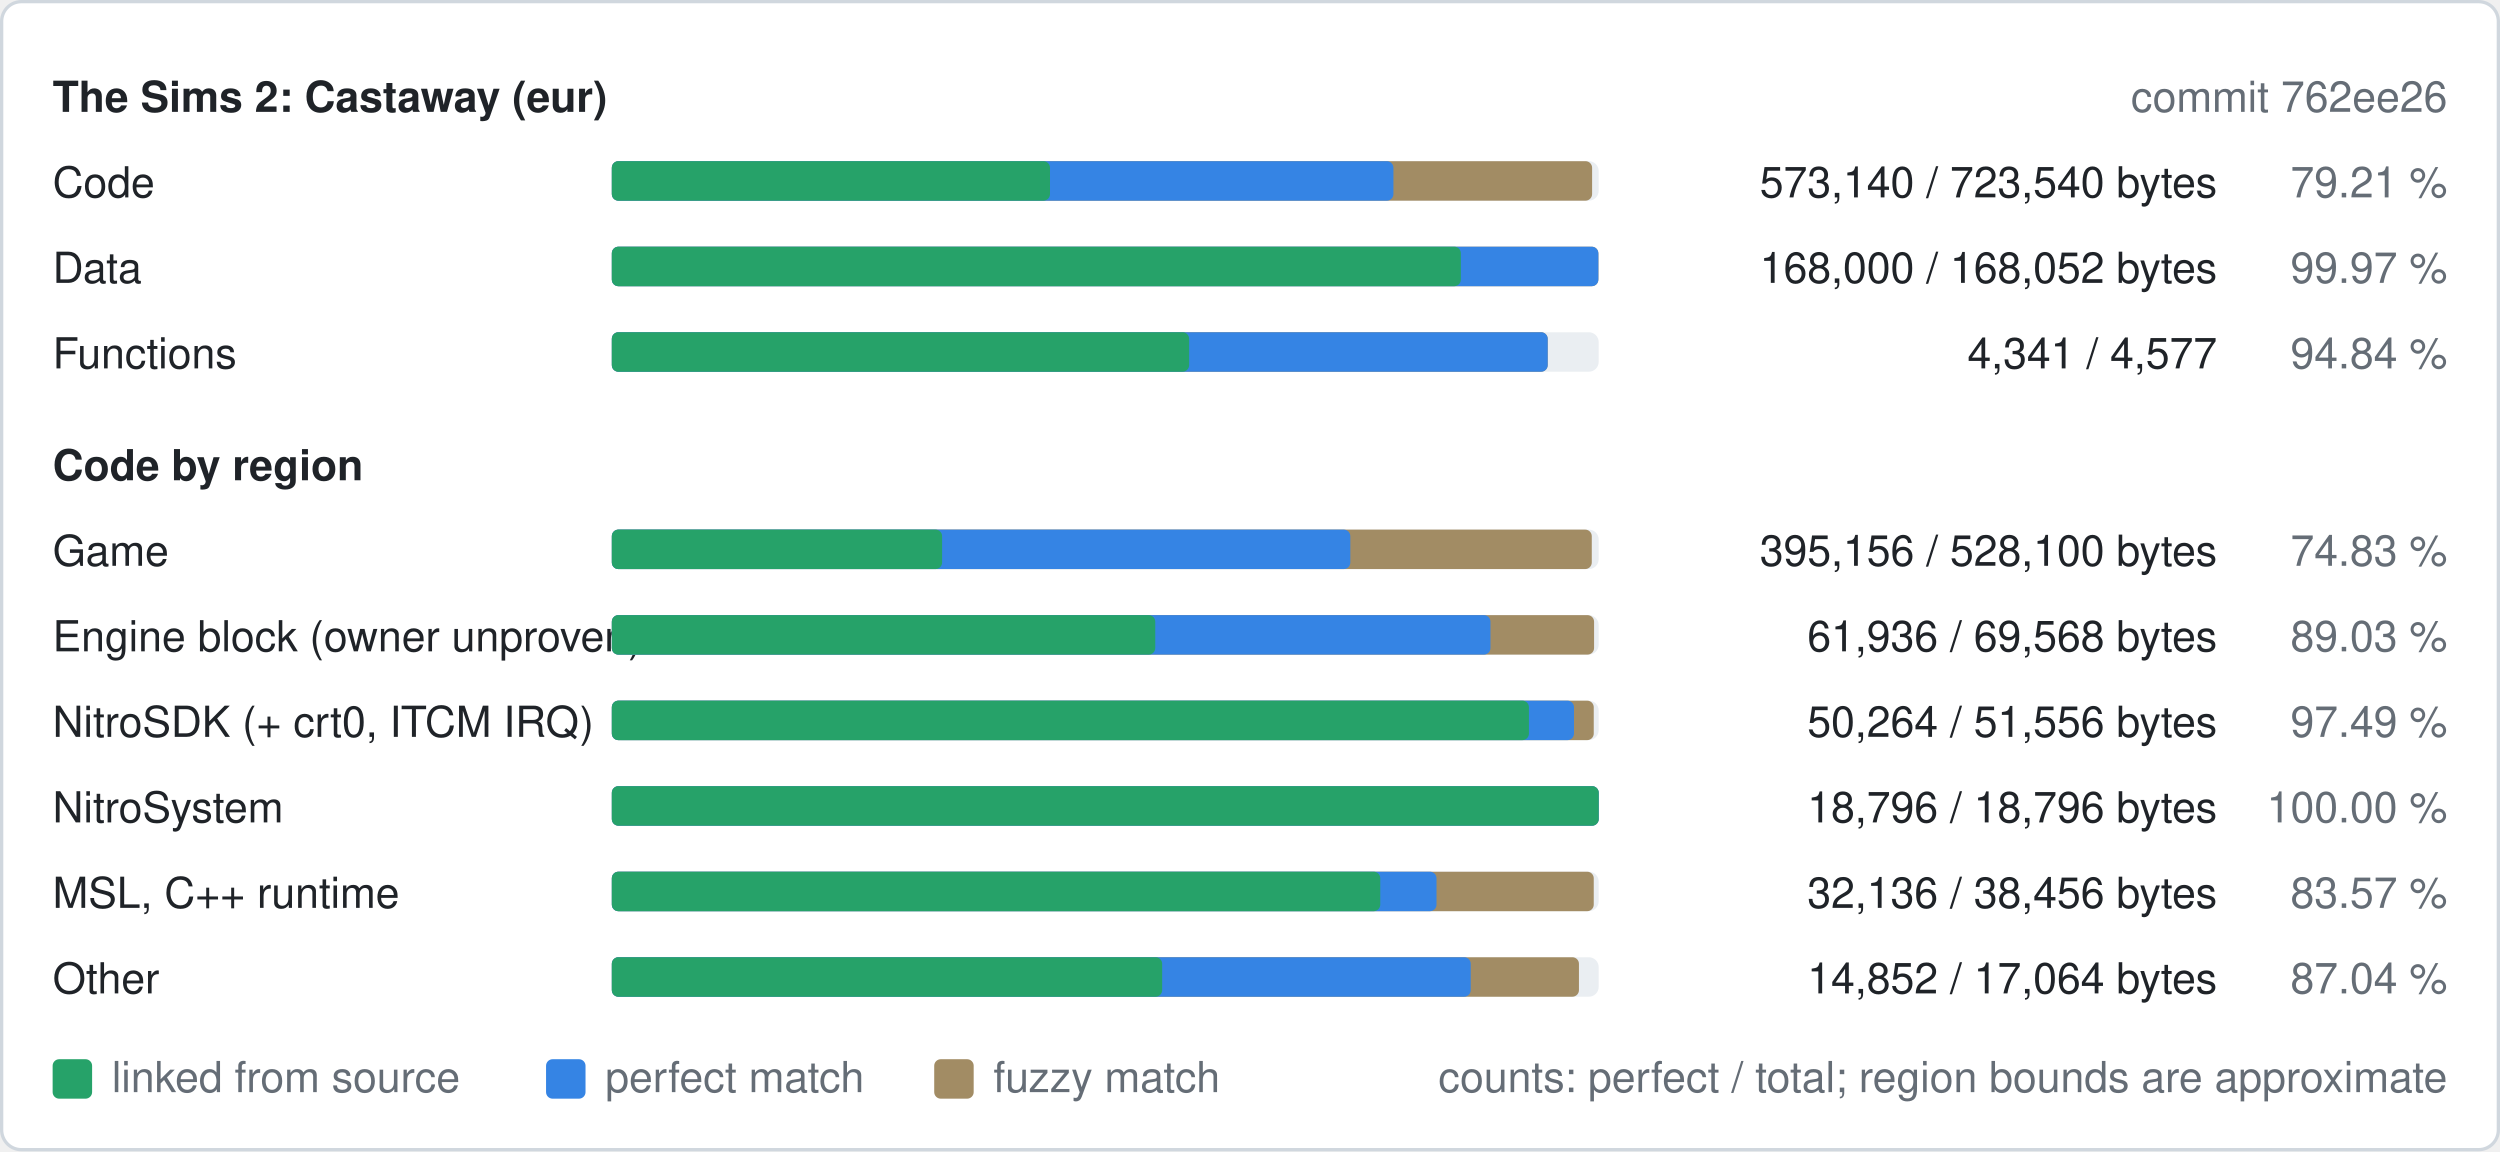
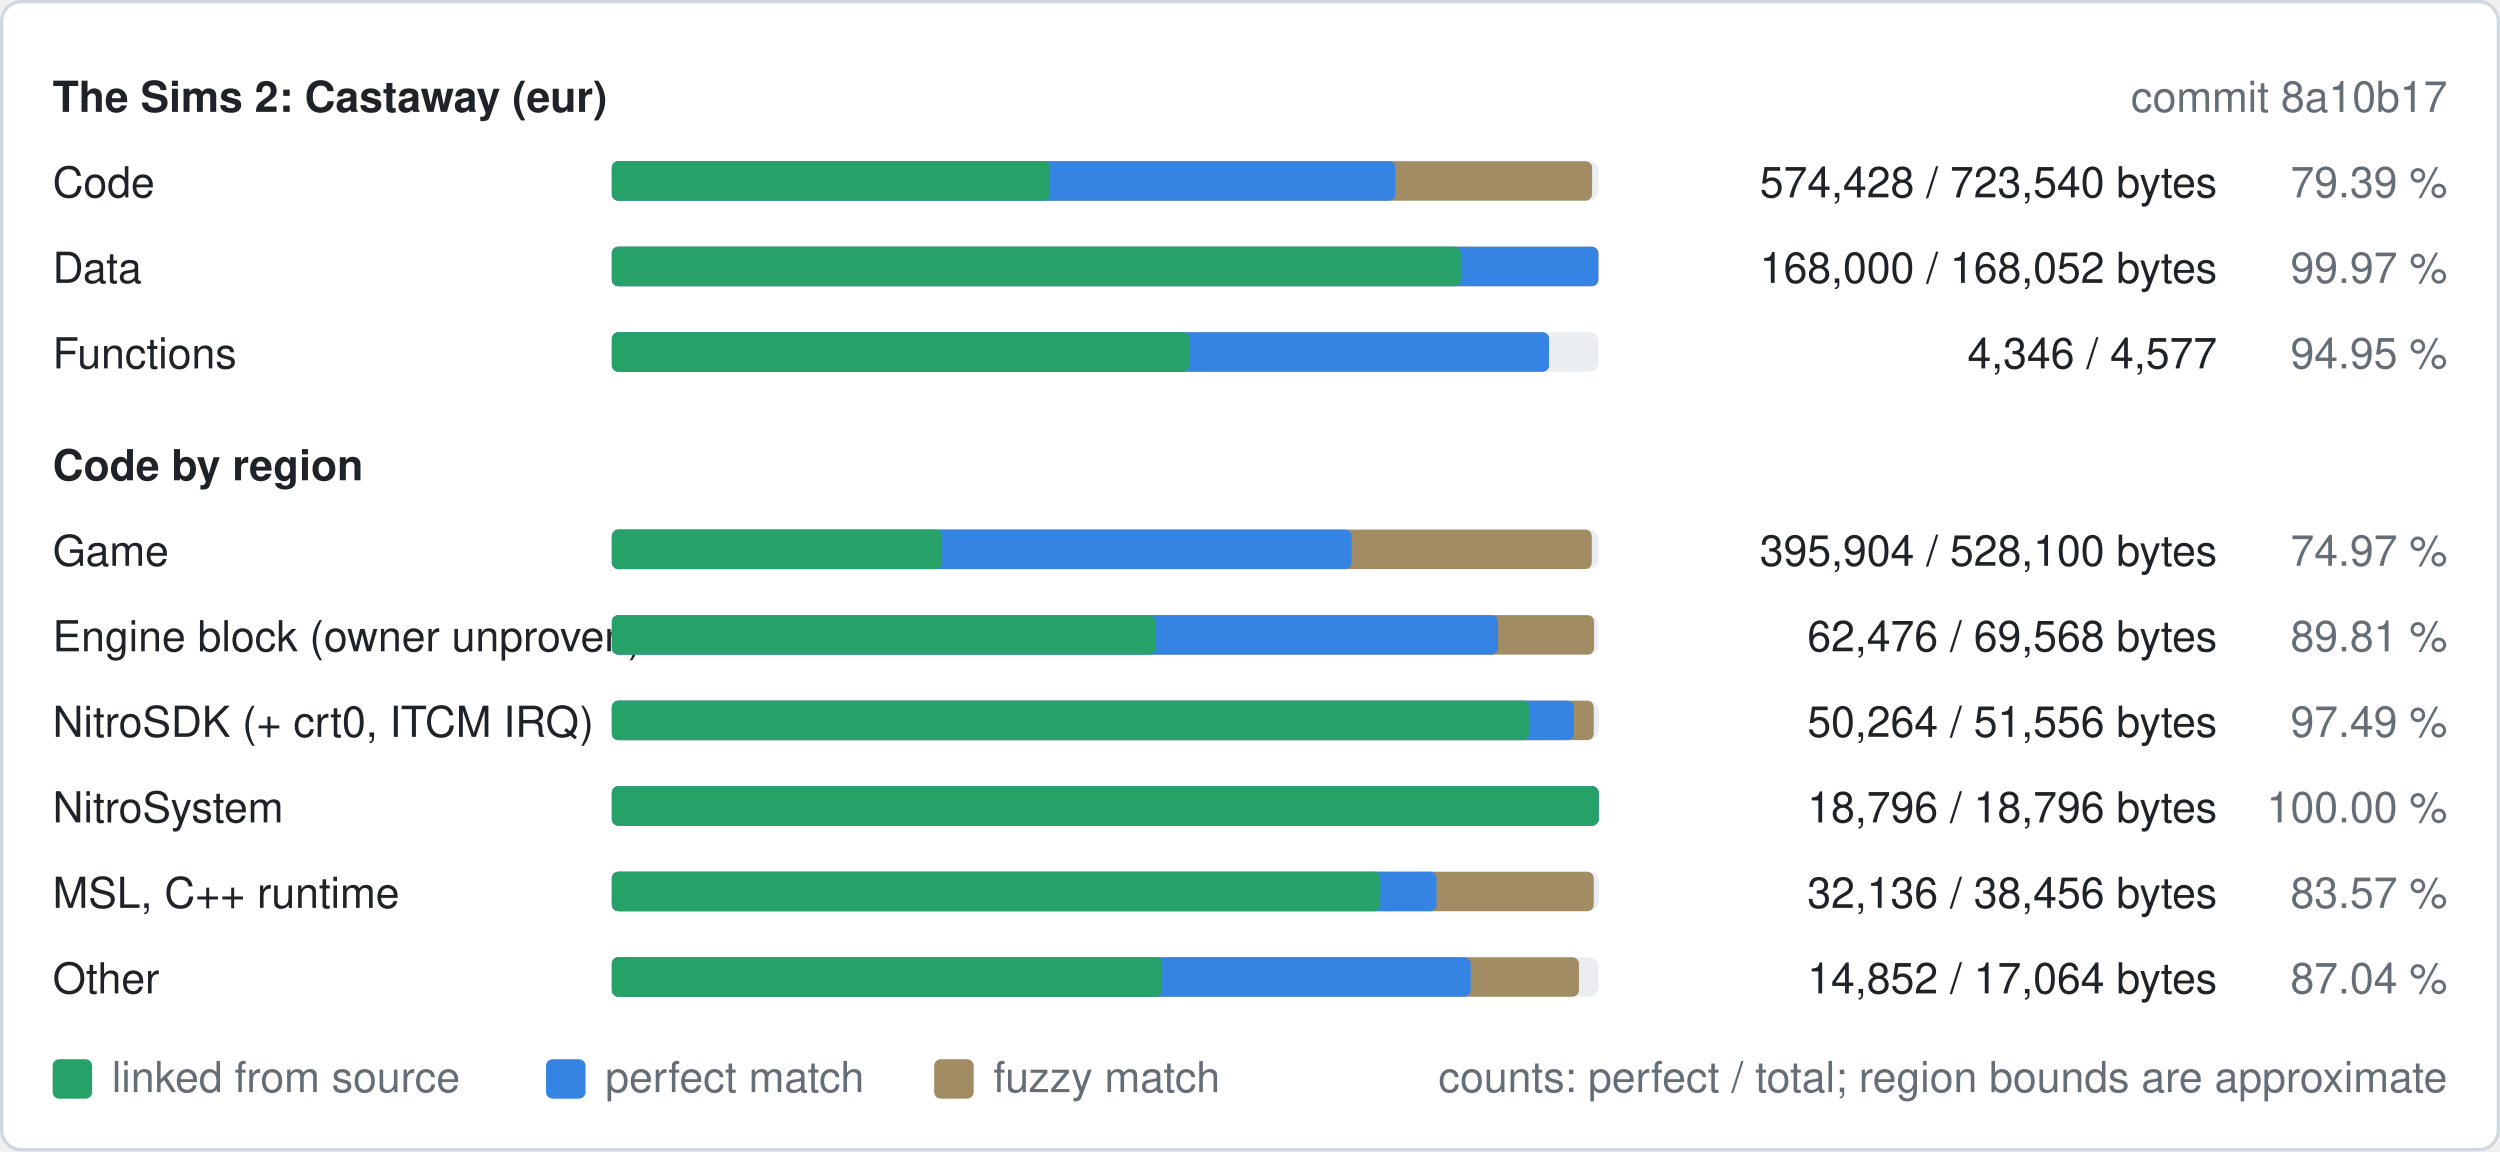
<svg xmlns="http://www.w3.org/2000/svg" width="760" height="350" viewBox="0 0 760 350" role="img" aria-label="Decompilation progress of eur">
  <style>
text{font-family:-apple-system,BlinkMacSystemFont,"Segoe UI",Helvetica,Arial,sans-serif;font-size:13px}
.b{font-weight:600}
.bg{fill:#ffffff;stroke:#d0d7de}.t{fill:#1f2328}.m{fill:#656d76}.track{fill:#eaeef2}.fuzzy{fill:#a28c64}.perfect{fill:#3584e4}.linked{fill:#26a269}
@media (prefers-color-scheme: dark){.bg{fill:#0d1117;stroke:#30363d}.t{fill:#e6edf3}.m{fill:#8d96a0}.track{fill:#21262d}.fuzzy{fill:#a28c64}.perfect{fill:#3584e4}.linked{fill:#2ec27e}}
</style>
  <rect class="bg" x="0.5" y="0.5" width="759" height="349" rx="6" />
  <text class="t b" x="16" y="34">The Sims 2: Castaway (eur)</text>
-   <text class="m" x="744" y="34" text-anchor="end">commit 762ee26</text>
+   <text class="m" x="744" y="34" text-anchor="end">commit 8a10b17</text>
  <text class="t" x="16" y="60">Code</text>
  <rect class="track" x="186" y="49" width="300" height="12" rx="3" />
  <rect class="fuzzy" x="186" y="49" width="298.0" height="12" rx="2" />
-   <rect class="perfect" x="186" y="49" width="237.6" height="12" rx="2" />
+   <rect class="perfect" x="186" y="49" width="238.2" height="12" rx="2" />
  <rect class="linked" x="186" y="49" width="133.2" height="12" rx="2" />
-   <text class="t" x="674" y="60" text-anchor="end">573,140 / 723,540 bytes</text>
-   <text class="m" x="744" y="60" text-anchor="end">79.21 %</text>
+   <text class="t" x="674" y="60" text-anchor="end">574,428 / 723,540 bytes</text>
+   <text class="m" x="744" y="60" text-anchor="end">79.39 %</text>
  <text class="t" x="16" y="86">Data</text>
  <rect class="track" x="186" y="75" width="300" height="12" rx="3" />
  <rect class="fuzzy" x="186" y="75" width="299.9" height="12" rx="2" />
  <rect class="perfect" x="186" y="75" width="299.9" height="12" rx="2" />
  <rect class="linked" x="186" y="75" width="258.1" height="12" rx="2" />
  <text class="t" x="674" y="86" text-anchor="end">168,000 / 168,052 bytes</text>
  <text class="m" x="744" y="86" text-anchor="end">99.97 %</text>
  <text class="t" x="16" y="112">Functions</text>
  <rect class="track" x="186" y="101" width="300" height="12" rx="3" />
-   <rect class="fuzzy" x="186" y="101" width="284.5" height="12" rx="2" />
-   <rect class="perfect" x="186" y="101" width="284.5" height="12" rx="2" />
+   <rect class="fuzzy" x="186" y="101" width="284.9" height="12" rx="2" />
+   <rect class="perfect" x="186" y="101" width="284.9" height="12" rx="2" />
  <rect class="linked" x="186" y="101" width="175.5" height="12" rx="2" />
-   <text class="t" x="674" y="112" text-anchor="end">4,341 / 4,577</text>
-   <text class="m" x="744" y="112" text-anchor="end">94.84 %</text>
+   <text class="t" x="674" y="112" text-anchor="end">4,346 / 4,577</text>
+   <text class="m" x="744" y="112" text-anchor="end">94.95 %</text>
  <text class="t b" x="16" y="146">Code by region</text>
  <text class="t" x="16" y="172">Game</text>
  <rect class="track" x="186" y="161" width="300" height="12" rx="3" />
  <rect class="fuzzy" x="186" y="161" width="297.9" height="12" rx="2" />
-   <rect class="perfect" x="186" y="161" width="224.5" height="12" rx="2" />
+   <rect class="perfect" x="186" y="161" width="224.9" height="12" rx="2" />
  <rect class="linked" x="186" y="161" width="100.4" height="12" rx="2" />
-   <text class="t" x="674" y="172" text-anchor="end">395,156 / 528,100 bytes</text>
-   <text class="m" x="744" y="172" text-anchor="end">74.83 %</text>
+   <text class="t" x="674" y="172" text-anchor="end">395,904 / 528,100 bytes</text>
+   <text class="m" x="744" y="172" text-anchor="end">74.97 %</text>
  <text class="t" x="16" y="198">Engine block (owner unproven)</text>
  <rect class="track" x="186" y="187" width="300" height="12" rx="3" />
  <rect class="fuzzy" x="186" y="187" width="298.6" height="12" rx="2" />
-   <rect class="perfect" x="186" y="187" width="267.1" height="12" rx="2" />
+   <rect class="perfect" x="186" y="187" width="269.4" height="12" rx="2" />
  <rect class="linked" x="186" y="187" width="165.2" height="12" rx="2" />
-   <text class="t" x="674" y="198" text-anchor="end">61,936 / 69,568 bytes</text>
-   <text class="m" x="744" y="198" text-anchor="end">89.03 %</text>
+   <text class="t" x="674" y="198" text-anchor="end">62,476 / 69,568 bytes</text>
+   <text class="m" x="744" y="198" text-anchor="end">89.81 %</text>
  <text class="t" x="16" y="224">NitroSDK (+ crt0, ITCM IRQ)</text>
  <rect class="track" x="186" y="213" width="300" height="12" rx="3" />
  <rect class="fuzzy" x="186" y="213" width="298.5" height="12" rx="2" />
  <rect class="perfect" x="186" y="213" width="292.5" height="12" rx="2" />
  <rect class="linked" x="186" y="213" width="278.8" height="12" rx="2" />
  <text class="t" x="674" y="224" text-anchor="end">50,264 / 51,556 bytes</text>
  <text class="m" x="744" y="224" text-anchor="end">97.49 %</text>
  <text class="t" x="16" y="250">NitroSystem</text>
  <rect class="track" x="186" y="239" width="300" height="12" rx="3" />
  <rect class="fuzzy" x="186" y="239" width="300.0" height="12" rx="2" />
  <rect class="perfect" x="186" y="239" width="300.0" height="12" rx="2" />
  <rect class="linked" x="186" y="239" width="300.0" height="12" rx="2" />
  <text class="t" x="674" y="250" text-anchor="end">18,796 / 18,796 bytes</text>
  <text class="m" x="744" y="250" text-anchor="end">100.00 %</text>
  <text class="t" x="16" y="276">MSL, C++ runtime</text>
  <rect class="track" x="186" y="265" width="300" height="12" rx="3" />
  <rect class="fuzzy" x="186" y="265" width="298.5" height="12" rx="2" />
  <rect class="perfect" x="186" y="265" width="250.7" height="12" rx="2" />
  <rect class="linked" x="186" y="265" width="233.6" height="12" rx="2" />
  <text class="t" x="674" y="276" text-anchor="end">32,136 / 38,456 bytes</text>
  <text class="m" x="744" y="276" text-anchor="end">83.57 %</text>
  <text class="t" x="16" y="302">Other</text>
  <rect class="track" x="186" y="291" width="300" height="12" rx="3" />
  <rect class="fuzzy" x="186" y="291" width="294.0" height="12" rx="2" />
  <rect class="perfect" x="186" y="291" width="261.1" height="12" rx="2" />
  <rect class="linked" x="186" y="291" width="167.3" height="12" rx="2" />
  <text class="t" x="674" y="302" text-anchor="end">14,852 / 17,064 bytes</text>
  <text class="m" x="744" y="302" text-anchor="end">87.04 %</text>
  <rect class="linked" x="16" y="322" width="12" height="12" rx="2" />
  <text class="m" x="34" y="332">linked from source</text>
  <rect class="perfect" x="166" y="322" width="12" height="12" rx="2" />
  <text class="m" x="184" y="332">perfect match</text>
  <rect class="fuzzy" x="284" y="322" width="12" height="12" rx="2" />
  <text class="m" x="302" y="332">fuzzy match</text>
  <text class="m" x="744" y="332" text-anchor="end">counts: perfect / total; region bounds are approximate</text>
</svg>
